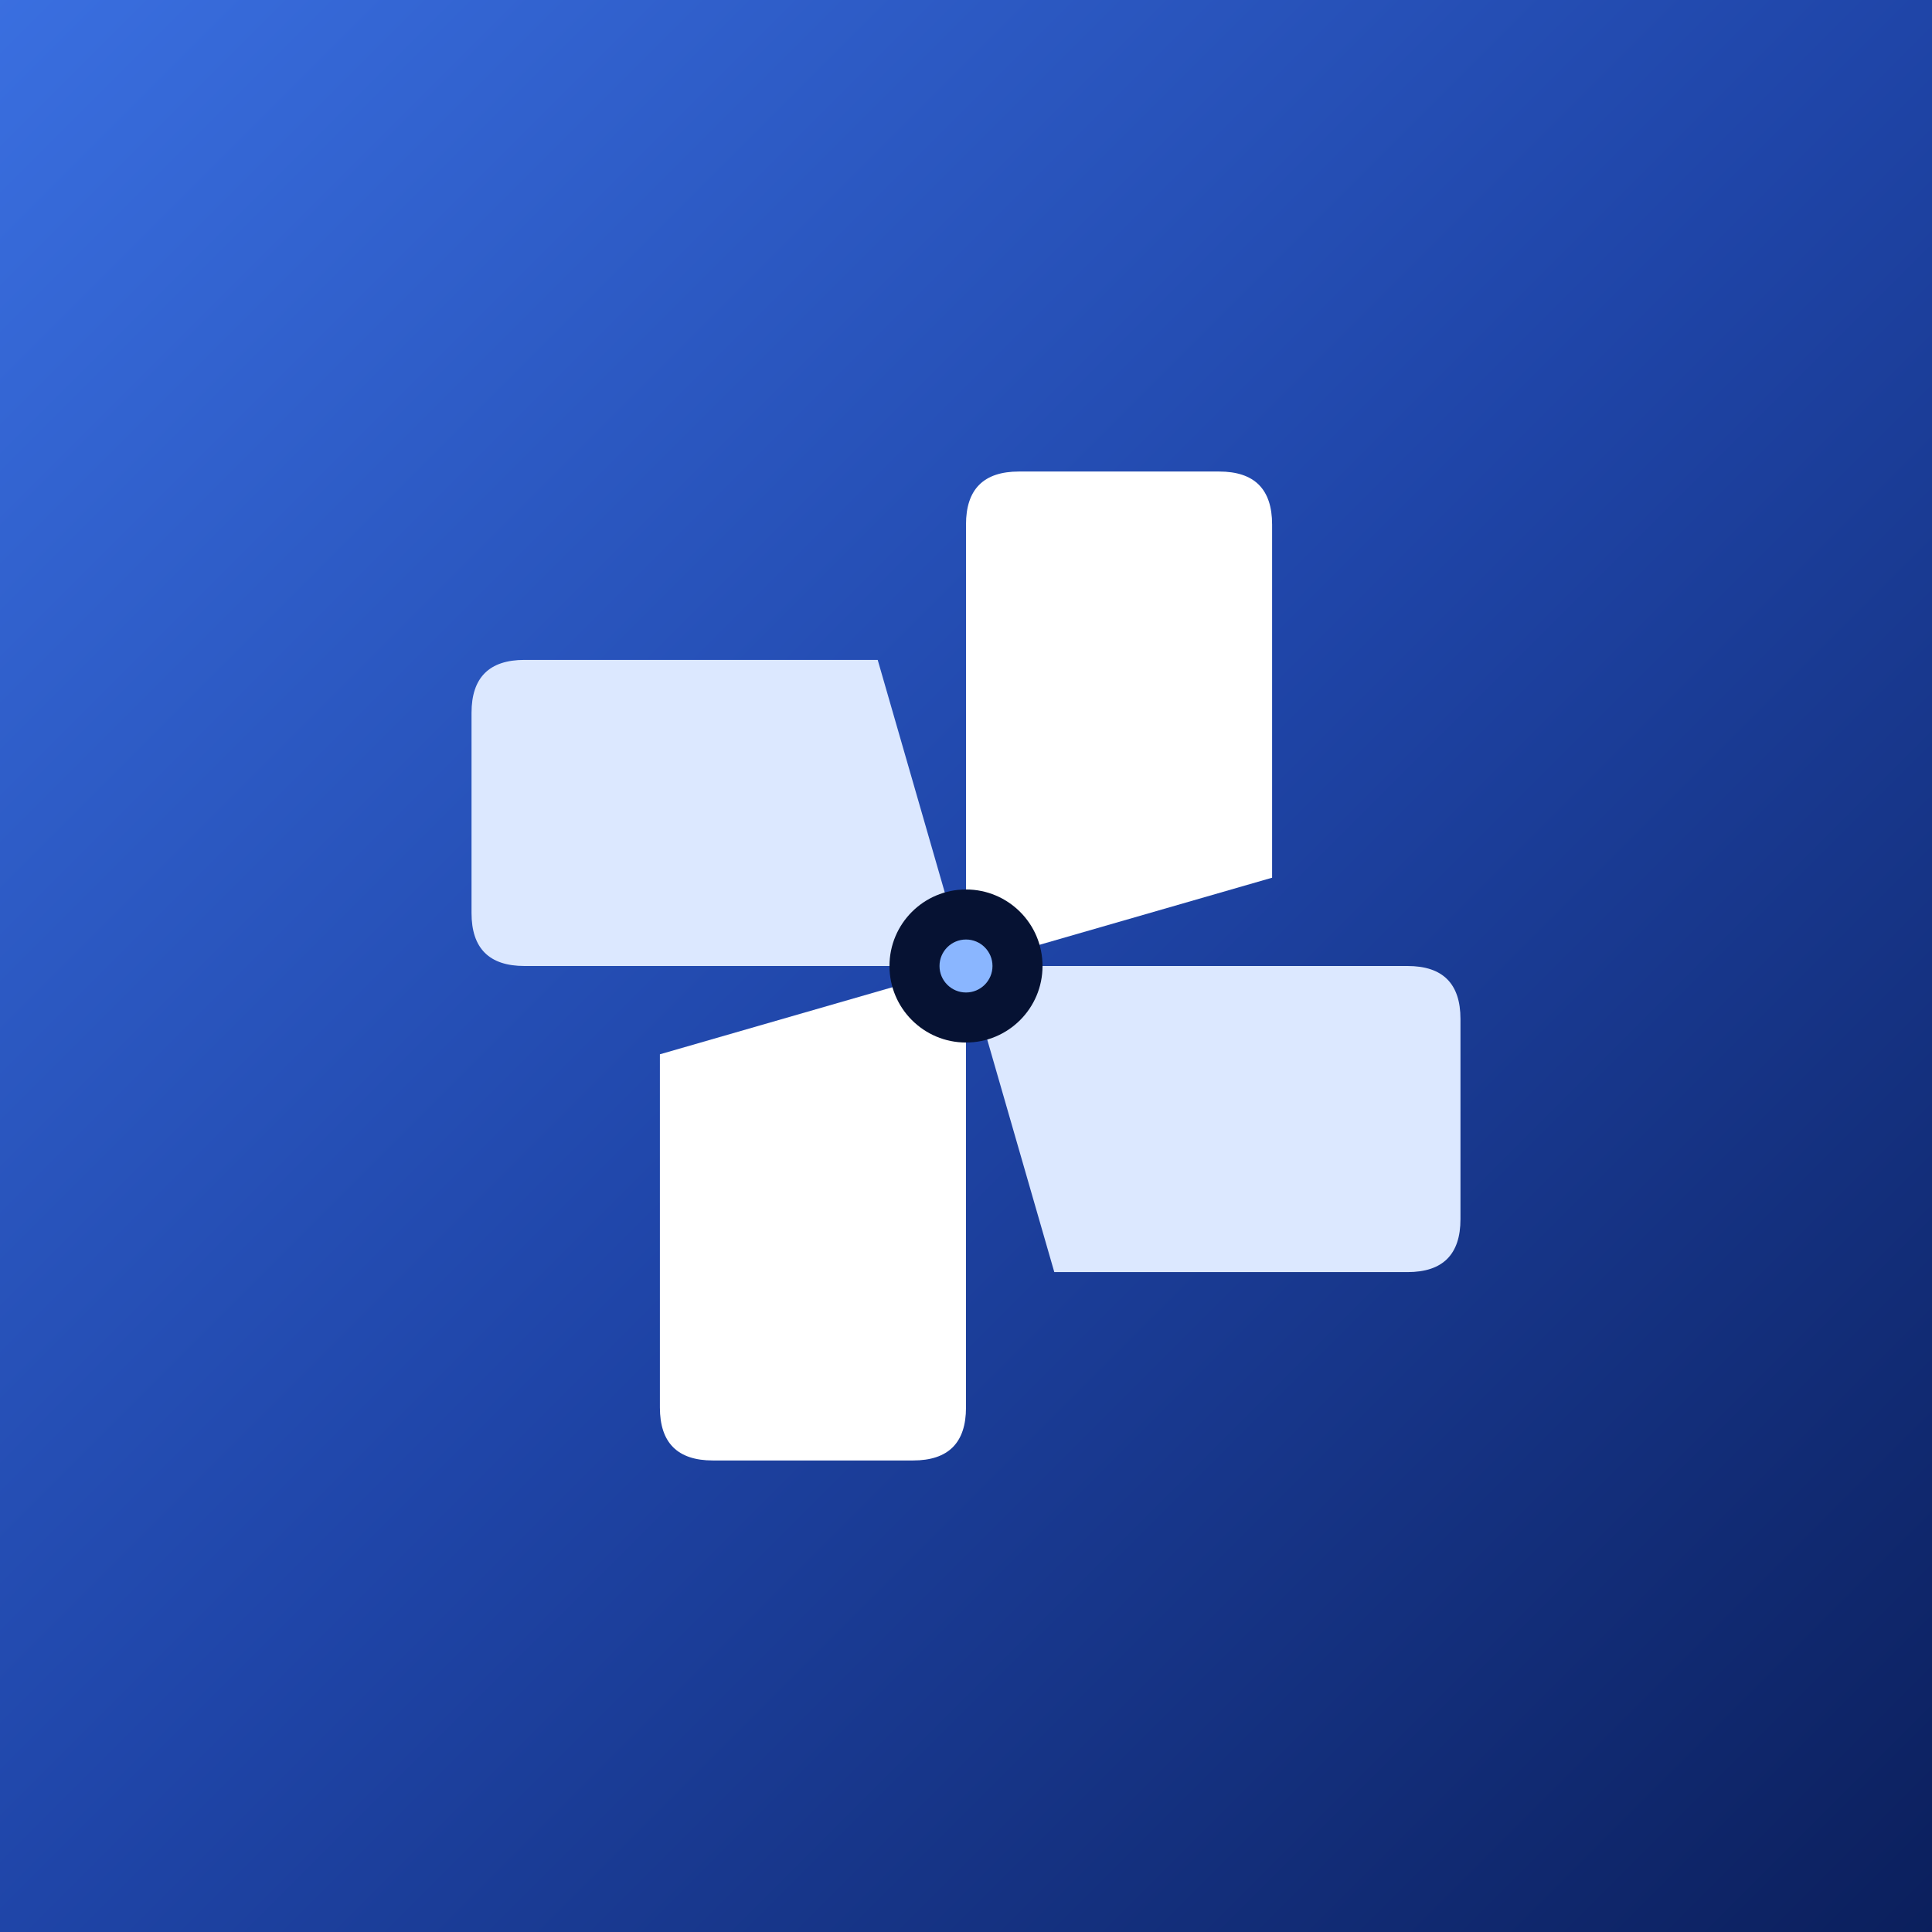
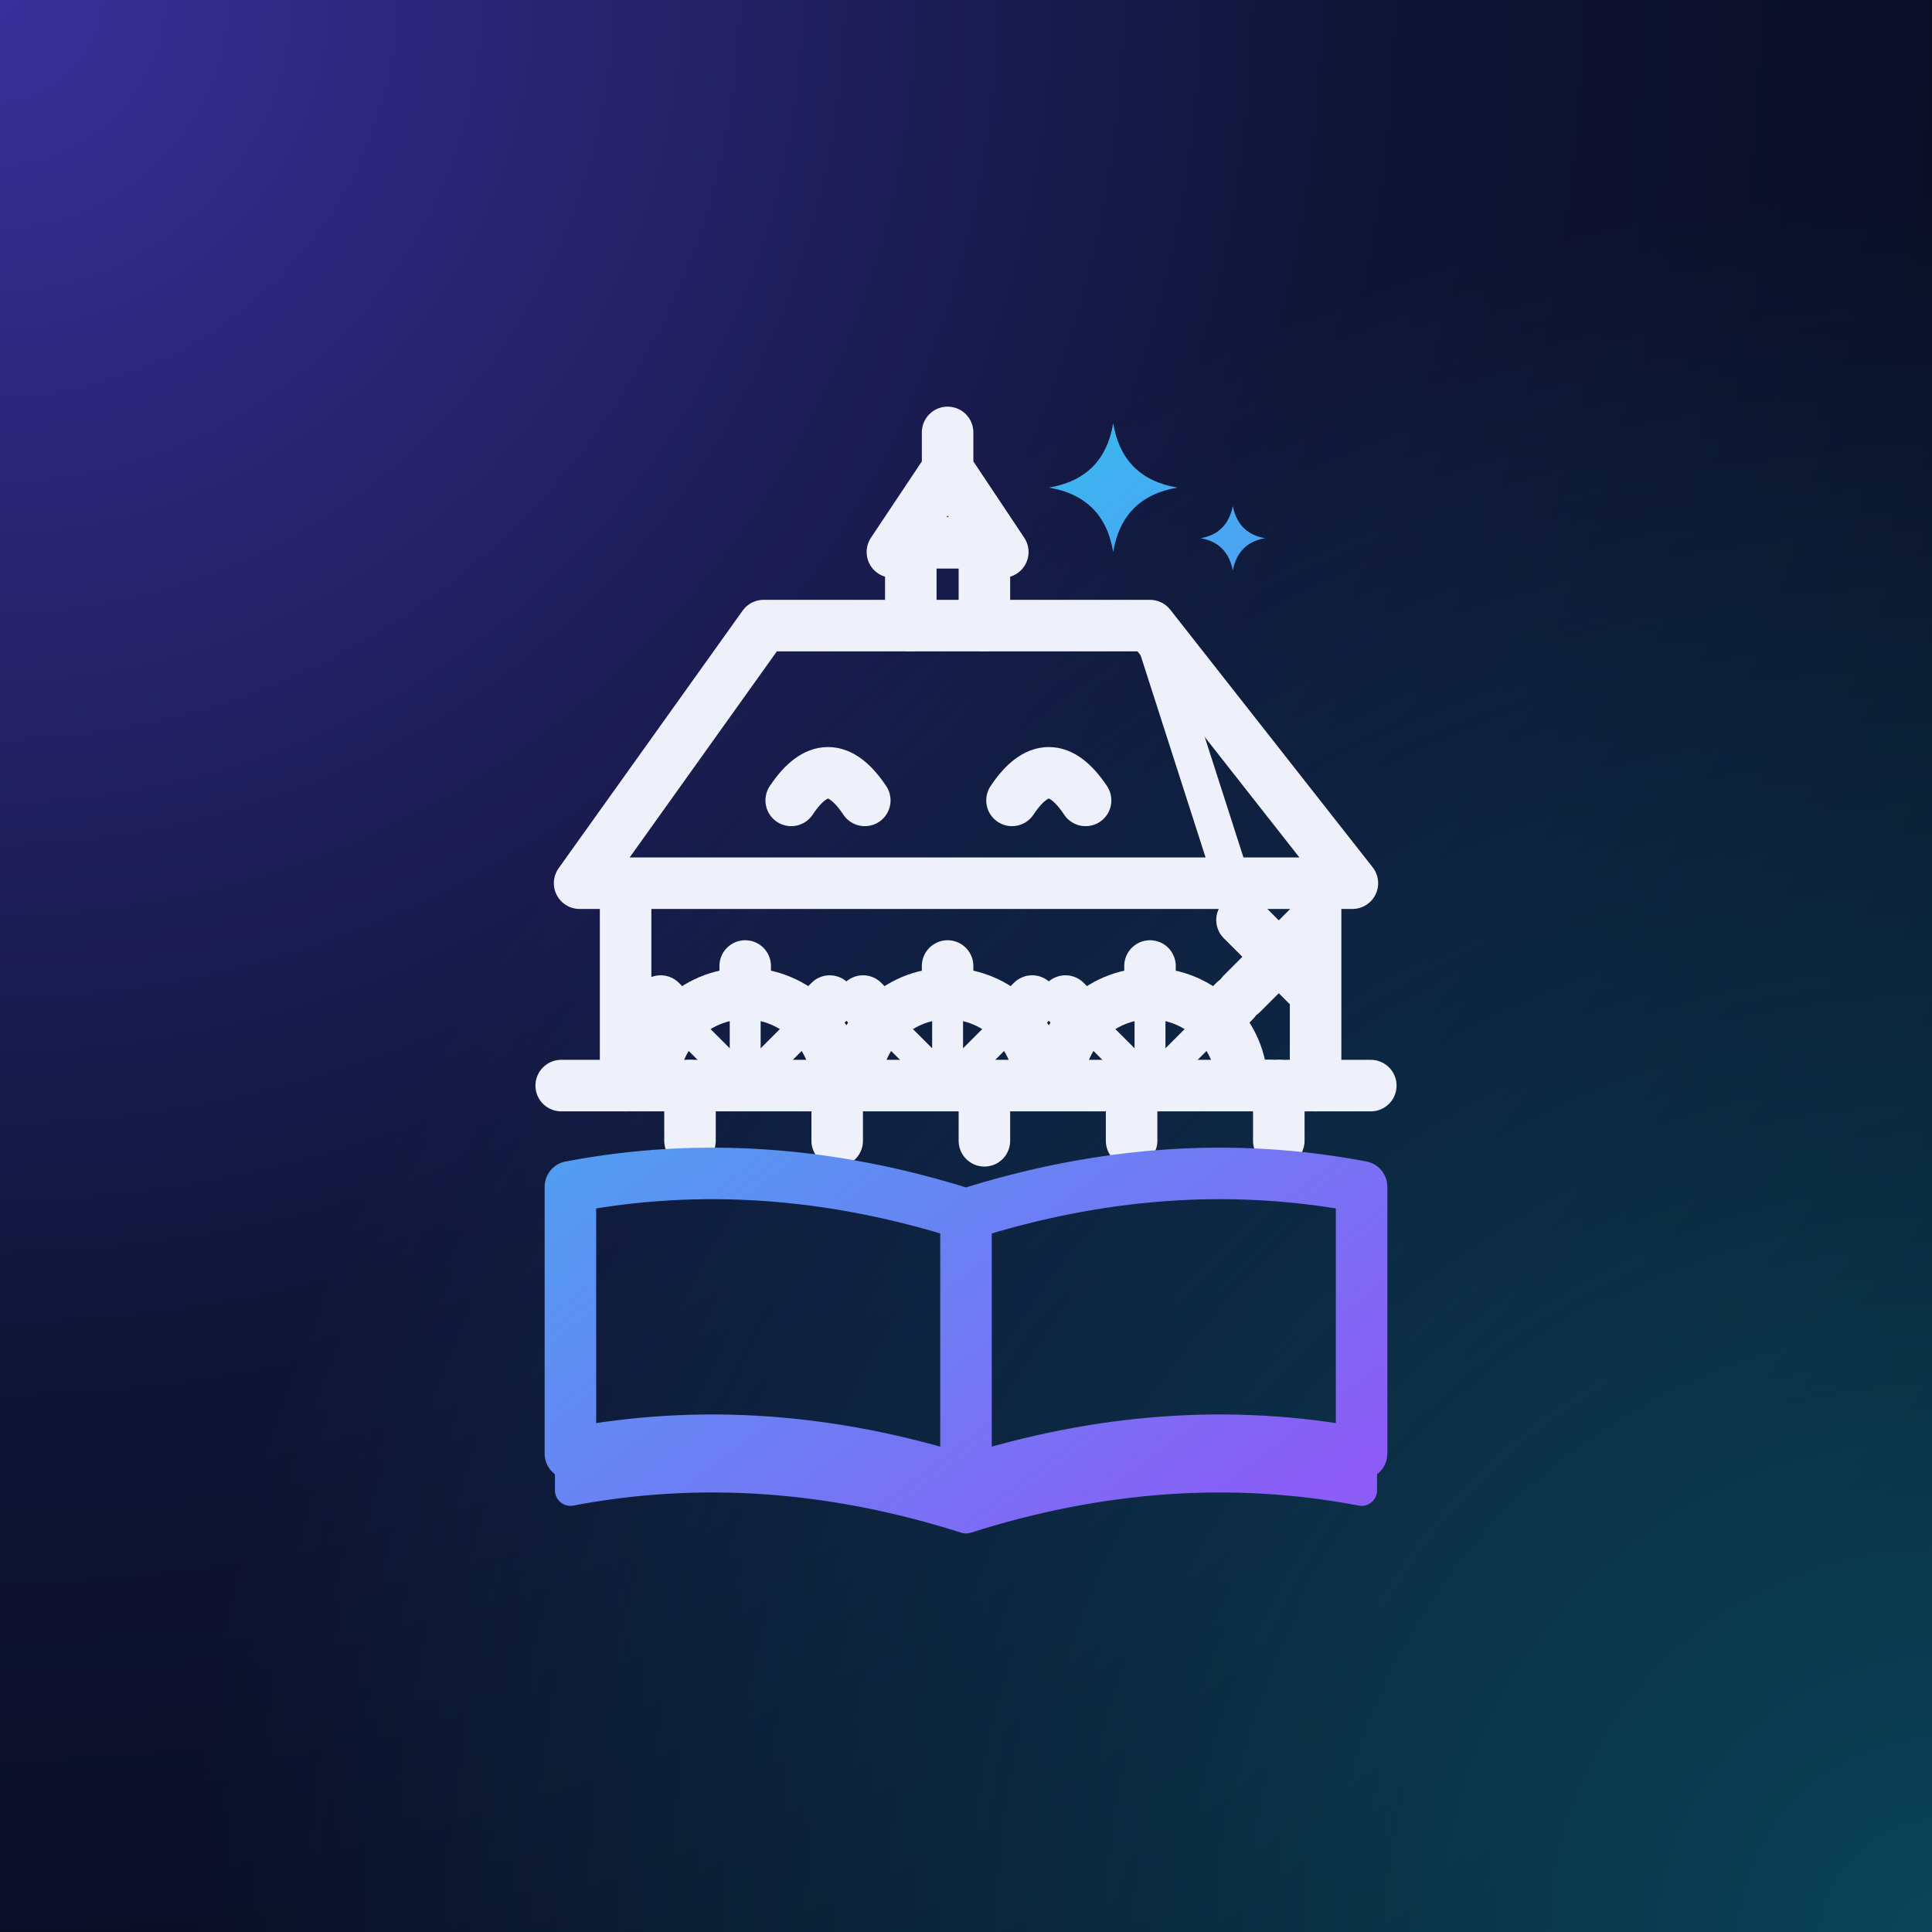
- <svg xmlns="http://www.w3.org/2000/svg" viewBox="0 0 512 512">
+ <svg xmlns="http://www.w3.org/2000/svg" viewBox="0 0 120 120">
  <defs>
-     <linearGradient id="bg" x1="0" y1="0" x2="1" y2="1">
-       <stop offset="0" stop-color="#3a6fe0" />
-       <stop offset="0.5" stop-color="#1f45a8" />
-       <stop offset="1" stop-color="#0b1f5c" />
-     </linearGradient>
+     <radialGradient id="bgA" cx="0" cy="0" r="1.25">
+       <stop offset="0" stop-color="#3a2f9a" />
+       <stop offset=".55" stop-color="#101538" />
+       <stop offset="1" stop-color="#070a18" />
+     </radialGradient>
+     <radialGradient id="bgB" cx="1" cy="1" r=".9">
+       <stop offset="0" stop-color="#0e7490" stop-opacity=".55" />
+       <stop offset="1" stop-color="#0e7490" stop-opacity="0" />
+     </radialGradient>
  </defs>
-   <rect width="512" height="512" rx="0" fill="url(#bg)" />
-   <g transform="translate(256 256) scale(.78)">
-     <path d="M0 0 L0 -150 Q0 -168 18 -168 L86 -168 Q104 -168 104 -150 L104 -30 Z" fill="#ffffff" />
-     <path d="M0 0 L0 -150 Q0 -168 18 -168 L86 -168 Q104 -168 104 -150 L104 -30 Z" fill="#dce8ff" transform="rotate(90)" />
-     <path d="M0 0 L0 -150 Q0 -168 18 -168 L86 -168 Q104 -168 104 -150 L104 -30 Z" fill="#ffffff" transform="rotate(180)" />
-     <path d="M0 0 L0 -150 Q0 -168 18 -168 L86 -168 Q104 -168 104 -150 L104 -30 Z" fill="#dce8ff" transform="rotate(270)" />
-     <circle r="26" fill="#061233" />
-     <circle r="9" fill="#8ab6ff" />
-   </g>
+   <rect width="120" height="120" rx="0" fill="url(#bgA)" />
+   <rect width="120" height="120" rx="0" fill="url(#bgB)" />
+   <svg x="28.3" y="24" width="63.4" height="72" viewBox="0 -2 100 126">
+     <defs>
+       <clipPath id="ic">
+         <rect width="100" height="74" />
+       </clipPath>
+       <linearGradient id="ig" gradientUnits="userSpaceOnUse" x1="7" y1="0" x2="93" y2="114">
+         <stop offset="0" stop-color="#22d3ee" />
+         <stop offset="1" stop-color="#8b5cf6" />
+       </linearGradient>
+     </defs>
+     <polygon points="8,52 28,24 70,24 92,52" fill="none" stroke="#eef0fa" stroke-width="5.6" stroke-linejoin="round" stroke-linecap="round" />
+     <line x1="70" y1="24" x2="79" y2="52" stroke="#eef0fa" stroke-width="3.92" stroke-linecap="round" />
+     <path d="M44,24 V15 H52 V24 M42,16 L48,7 L54,16 M48,7 V3" fill="none" stroke="#eef0fa" stroke-width="5.6" stroke-linejoin="round" stroke-linecap="round" />
+     <path d="M66,2 Q67,8 73,9 Q67,10 66,16 Q65,10 59,9 Q65,8 66,2 Z" fill="url(#ig)" />
+     <path d="M79,11 Q79.6,14 82.5,14.5 Q79.6,15 79,18 Q78.4,15 75.5,14.5 Q78.4,14 79,11 Z" fill="url(#ig)" />
+     <path d="M31,43 Q35,37 39,43 M55,43 Q59,37 63,43" fill="none" stroke="#eef0fa" stroke-width="5.6" stroke-linejoin="round" stroke-linecap="round" />
+     <path d="M13,52 V74 M88,52 V74 M80,56 L88,64 M88,56 L80,64" fill="none" stroke="#eef0fa" stroke-width="5.6" stroke-linejoin="round" stroke-linecap="round" />
+     <g clip-path="url(#ic)">
+       <g>
+         <circle cx="26" cy="74" r="10" fill="none" stroke="#eef0fa" stroke-width="5.6" stroke-linejoin="round" stroke-linecap="round" />
+         <line x1="26" y1="74" x2="36.00" y2="74.00" stroke="#eef0fa" stroke-width="3.36" stroke-linecap="round" />
+         <line x1="36.00" y1="74.00" x2="39.00" y2="74.00" stroke="#eef0fa" stroke-width="5.6" stroke-linecap="round" />
+         <line x1="26" y1="74" x2="33.07" y2="81.07" stroke="#eef0fa" stroke-width="3.36" stroke-linecap="round" />
+         <line x1="33.07" y1="81.07" x2="35.19" y2="83.19" stroke="#eef0fa" stroke-width="5.6" stroke-linecap="round" />
+         <line x1="26" y1="74" x2="26.00" y2="84.00" stroke="#eef0fa" stroke-width="3.36" stroke-linecap="round" />
+         <line x1="26.00" y1="84.00" x2="26.00" y2="87.00" stroke="#eef0fa" stroke-width="5.6" stroke-linecap="round" />
+         <line x1="26" y1="74" x2="18.93" y2="81.07" stroke="#eef0fa" stroke-width="3.36" stroke-linecap="round" />
+         <line x1="18.93" y1="81.07" x2="16.81" y2="83.19" stroke="#eef0fa" stroke-width="5.6" stroke-linecap="round" />
+         <line x1="26" y1="74" x2="16.00" y2="74.00" stroke="#eef0fa" stroke-width="3.36" stroke-linecap="round" />
+         <line x1="16.00" y1="74.00" x2="13.00" y2="74.00" stroke="#eef0fa" stroke-width="5.6" stroke-linecap="round" />
+         <line x1="26" y1="74" x2="18.93" y2="66.93" stroke="#eef0fa" stroke-width="3.36" stroke-linecap="round" />
+         <line x1="18.93" y1="66.93" x2="16.81" y2="64.81" stroke="#eef0fa" stroke-width="5.6" stroke-linecap="round" />
+         <line x1="26" y1="74" x2="26.00" y2="64.00" stroke="#eef0fa" stroke-width="3.36" stroke-linecap="round" />
+         <line x1="26.00" y1="64.00" x2="26.00" y2="61.00" stroke="#eef0fa" stroke-width="5.6" stroke-linecap="round" />
+         <line x1="26" y1="74" x2="33.07" y2="66.93" stroke="#eef0fa" stroke-width="3.36" stroke-linecap="round" />
+         <line x1="33.07" y1="66.93" x2="35.19" y2="64.81" stroke="#eef0fa" stroke-width="5.6" stroke-linecap="round" />
+       </g>
+       <g>
+         <circle cx="48" cy="74" r="10" fill="none" stroke="#eef0fa" stroke-width="5.6" stroke-linejoin="round" stroke-linecap="round" />
+         <line x1="48" y1="74" x2="58.00" y2="74.00" stroke="#eef0fa" stroke-width="3.36" stroke-linecap="round" />
+         <line x1="58.00" y1="74.00" x2="61.00" y2="74.00" stroke="#eef0fa" stroke-width="5.6" stroke-linecap="round" />
+         <line x1="48" y1="74" x2="55.07" y2="81.07" stroke="#eef0fa" stroke-width="3.36" stroke-linecap="round" />
+         <line x1="55.07" y1="81.07" x2="57.19" y2="83.19" stroke="#eef0fa" stroke-width="5.6" stroke-linecap="round" />
+         <line x1="48" y1="74" x2="48.00" y2="84.00" stroke="#eef0fa" stroke-width="3.36" stroke-linecap="round" />
+         <line x1="48.00" y1="84.00" x2="48.00" y2="87.00" stroke="#eef0fa" stroke-width="5.6" stroke-linecap="round" />
+         <line x1="48" y1="74" x2="40.93" y2="81.07" stroke="#eef0fa" stroke-width="3.36" stroke-linecap="round" />
+         <line x1="40.93" y1="81.07" x2="38.81" y2="83.19" stroke="#eef0fa" stroke-width="5.6" stroke-linecap="round" />
+         <line x1="48" y1="74" x2="38.00" y2="74.00" stroke="#eef0fa" stroke-width="3.36" stroke-linecap="round" />
+         <line x1="38.00" y1="74.00" x2="35.00" y2="74.00" stroke="#eef0fa" stroke-width="5.6" stroke-linecap="round" />
+         <line x1="48" y1="74" x2="40.93" y2="66.93" stroke="#eef0fa" stroke-width="3.36" stroke-linecap="round" />
+         <line x1="40.93" y1="66.93" x2="38.81" y2="64.81" stroke="#eef0fa" stroke-width="5.6" stroke-linecap="round" />
+         <line x1="48" y1="74" x2="48.00" y2="64.00" stroke="#eef0fa" stroke-width="3.36" stroke-linecap="round" />
+         <line x1="48.00" y1="64.00" x2="48.00" y2="61.00" stroke="#eef0fa" stroke-width="5.6" stroke-linecap="round" />
+         <line x1="48" y1="74" x2="55.07" y2="66.93" stroke="#eef0fa" stroke-width="3.36" stroke-linecap="round" />
+         <line x1="55.07" y1="66.93" x2="57.19" y2="64.81" stroke="#eef0fa" stroke-width="5.6" stroke-linecap="round" />
+       </g>
+       <g>
+         <circle cx="70" cy="74" r="10" fill="none" stroke="#eef0fa" stroke-width="5.6" stroke-linejoin="round" stroke-linecap="round" />
+         <line x1="70" y1="74" x2="80.00" y2="74.00" stroke="#eef0fa" stroke-width="3.36" stroke-linecap="round" />
+         <line x1="80.00" y1="74.00" x2="83.00" y2="74.00" stroke="#eef0fa" stroke-width="5.6" stroke-linecap="round" />
+         <line x1="70" y1="74" x2="77.07" y2="81.07" stroke="#eef0fa" stroke-width="3.36" stroke-linecap="round" />
+         <line x1="77.07" y1="81.07" x2="79.19" y2="83.19" stroke="#eef0fa" stroke-width="5.6" stroke-linecap="round" />
+         <line x1="70" y1="74" x2="70.00" y2="84.00" stroke="#eef0fa" stroke-width="3.36" stroke-linecap="round" />
+         <line x1="70.00" y1="84.00" x2="70.00" y2="87.00" stroke="#eef0fa" stroke-width="5.6" stroke-linecap="round" />
+         <line x1="70" y1="74" x2="62.93" y2="81.07" stroke="#eef0fa" stroke-width="3.36" stroke-linecap="round" />
+         <line x1="62.93" y1="81.07" x2="60.81" y2="83.19" stroke="#eef0fa" stroke-width="5.6" stroke-linecap="round" />
+         <line x1="70" y1="74" x2="60.00" y2="74.00" stroke="#eef0fa" stroke-width="3.36" stroke-linecap="round" />
+         <line x1="60.00" y1="74.00" x2="57.00" y2="74.00" stroke="#eef0fa" stroke-width="5.6" stroke-linecap="round" />
+         <line x1="70" y1="74" x2="62.93" y2="66.93" stroke="#eef0fa" stroke-width="3.36" stroke-linecap="round" />
+         <line x1="62.93" y1="66.93" x2="60.81" y2="64.81" stroke="#eef0fa" stroke-width="5.6" stroke-linecap="round" />
+         <line x1="70" y1="74" x2="70.00" y2="64.00" stroke="#eef0fa" stroke-width="3.36" stroke-linecap="round" />
+         <line x1="70.00" y1="64.00" x2="70.00" y2="61.00" stroke="#eef0fa" stroke-width="5.6" stroke-linecap="round" />
+         <line x1="70" y1="74" x2="77.07" y2="66.93" stroke="#eef0fa" stroke-width="3.36" stroke-linecap="round" />
+         <line x1="77.07" y1="66.93" x2="79.19" y2="64.81" stroke="#eef0fa" stroke-width="5.6" stroke-linecap="round" />
+       </g>
+     </g>
+     <line x1="6" y1="74" x2="94" y2="74" fill="none" stroke="#eef0fa" stroke-width="5.6" stroke-linejoin="round" stroke-linecap="round" />
+     <line x1="20" y1="74" x2="20" y2="80" fill="none" stroke="#eef0fa" stroke-width="5.6" stroke-linejoin="round" stroke-linecap="round" />
+     <line x1="36" y1="74" x2="36" y2="80" fill="none" stroke="#eef0fa" stroke-width="5.6" stroke-linejoin="round" stroke-linecap="round" />
+     <line x1="52" y1="74" x2="52" y2="80" fill="none" stroke="#eef0fa" stroke-width="5.6" stroke-linejoin="round" stroke-linecap="round" />
+     <line x1="68" y1="74" x2="68" y2="80" fill="none" stroke="#eef0fa" stroke-width="5.6" stroke-linejoin="round" stroke-linecap="round" />
+     <line x1="84" y1="74" x2="84" y2="80" fill="none" stroke="#eef0fa" stroke-width="5.6" stroke-linejoin="round" stroke-linecap="round" />
+     <path d="M50,88 Q28,81 7,85 V114 Q28,110 50,117 Q72,110 93,114 V85 Q72,81 50,88 Z M50,88 V117" fill="none" stroke="url(#ig)" stroke-linejoin="round" stroke-linecap="round" stroke-width="5.6" />
+     <path d="M7,114 V118 Q28,114 50,121 Q72,114 93,118 V114" fill="none" stroke="url(#ig)" stroke-linejoin="round" stroke-linecap="round" stroke-width="3.36" />
+   </svg>
</svg>
